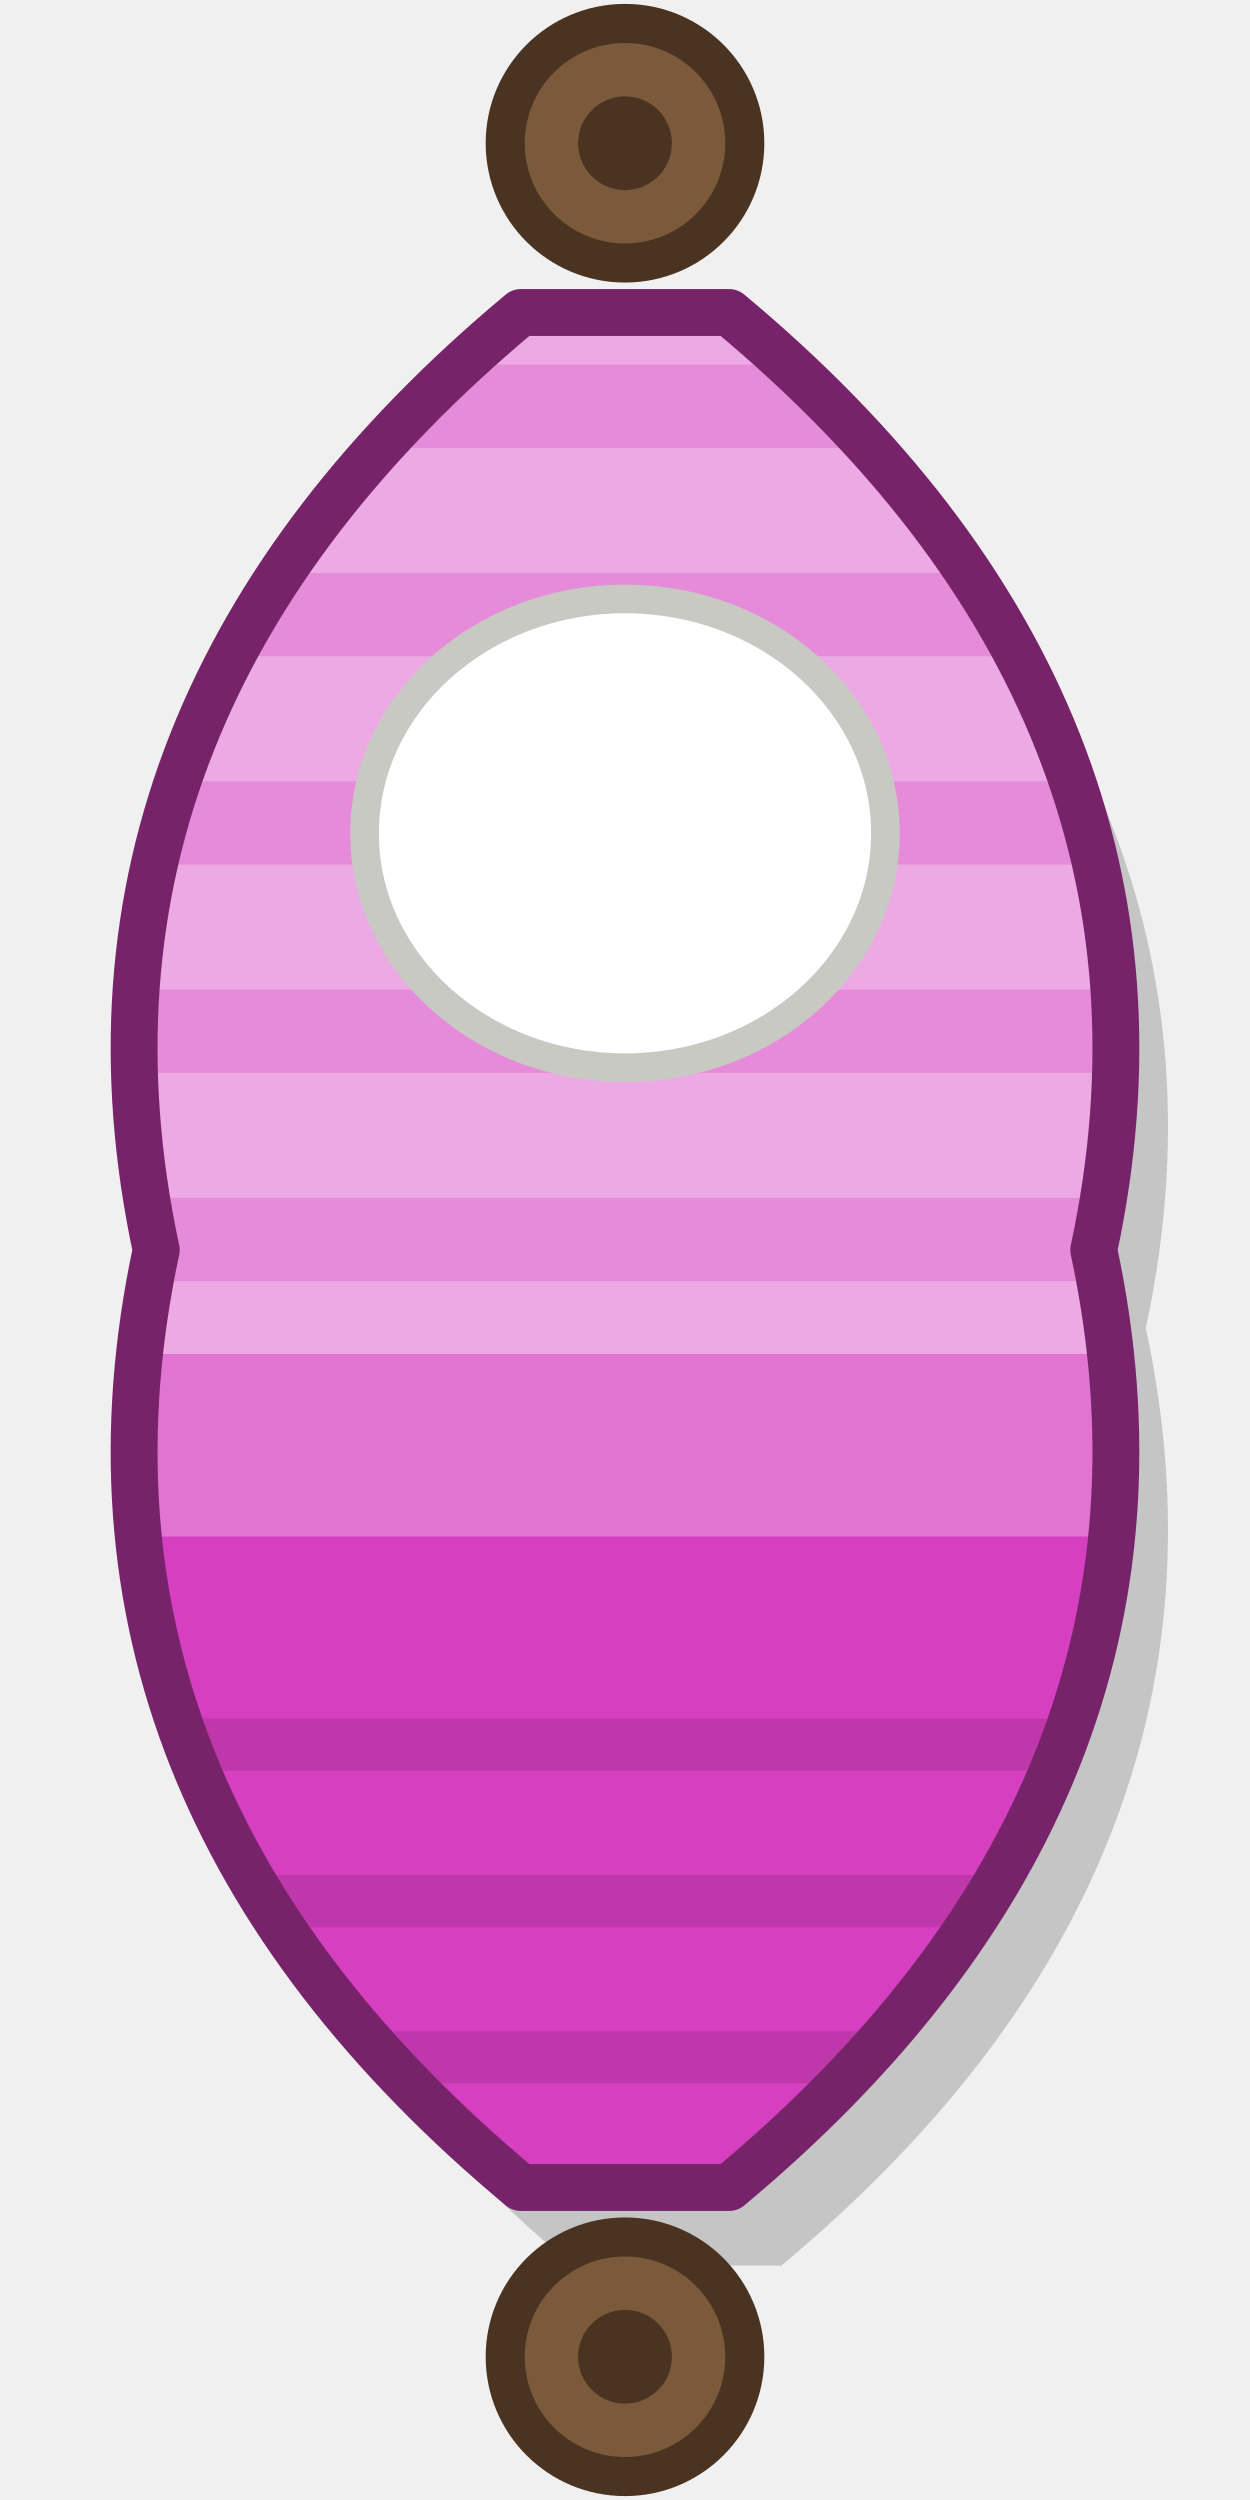
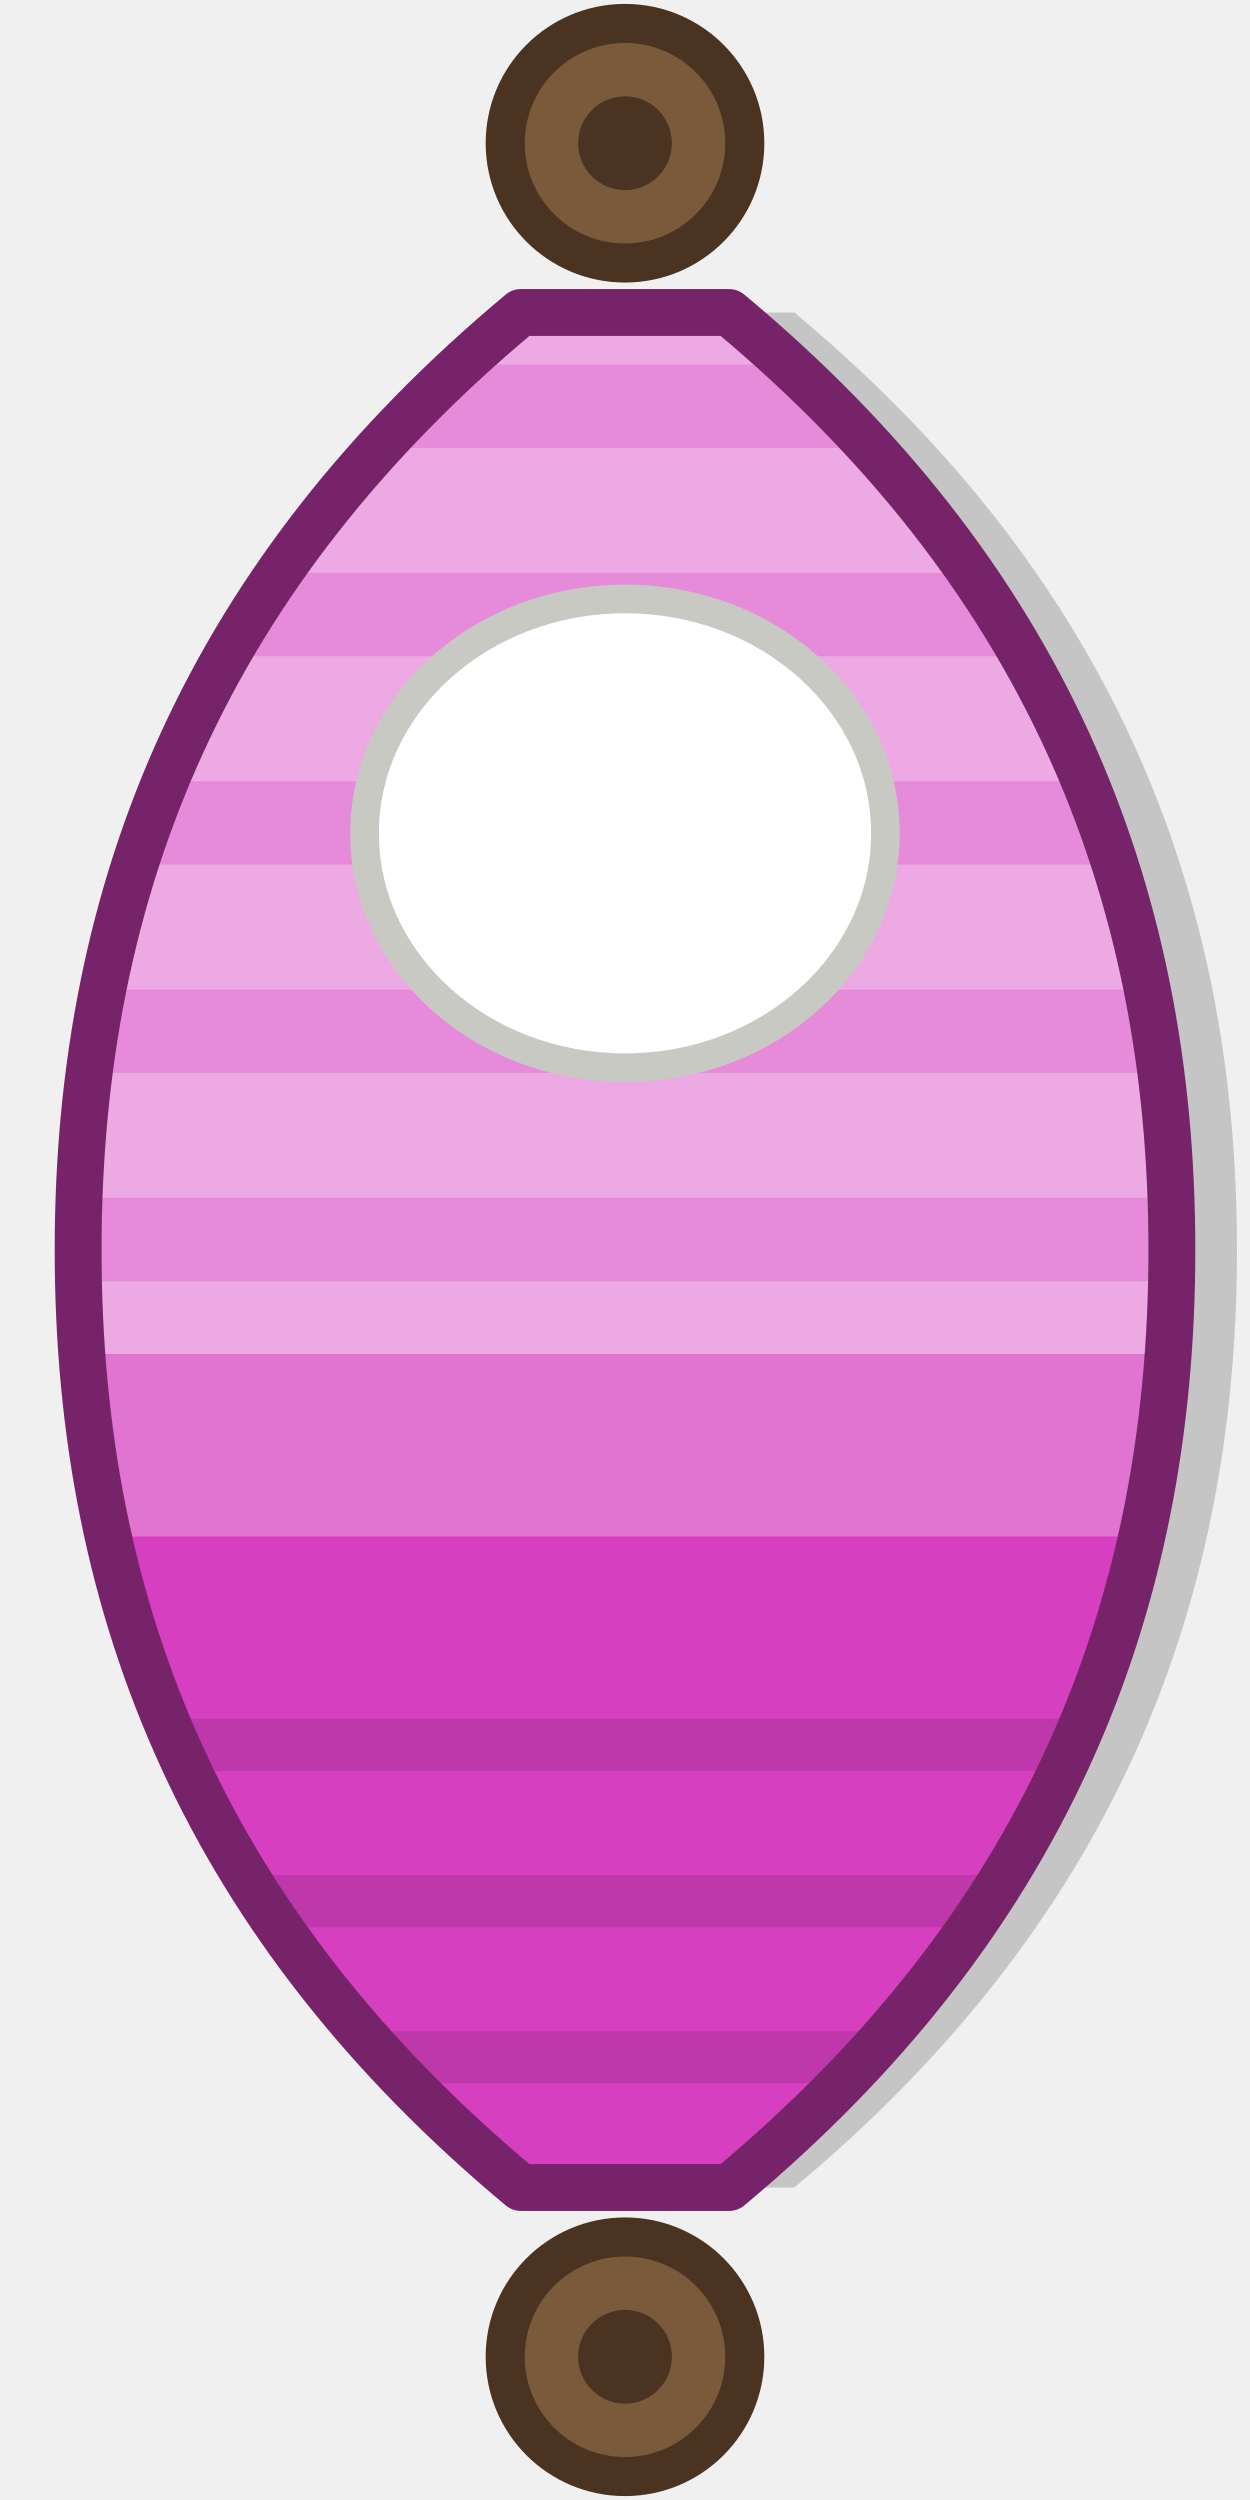
<svg xmlns="http://www.w3.org/2000/svg" width="96" height="192" viewBox="0 0 48 96">
  <defs>
    <clipPath id="h">
-       <path d="M20 12 L28 12 C40 22 45 34 42 48 C45 62 40 74 28 84 L20 84 C8 74 3 62 6 48 C3 34 8 22 20 12Z" />
+       <path d="M20 12 L28 12 C40 22 45 34 45 48 C45 62 40 74 28 84 L20 84 C8 74 3 62 3 48 C3 34 8 22 20 12Z" />
    </clipPath>
  </defs>
-   <path d="M20 12 L28 12 C40 22 45 34 42 48 C45 62 40 74 28 84 L20 84 C8 74 3 62 6 48 C3 34 8 22 20 12Z" fill="#000" opacity=".18" transform="translate(2 3)" />
-   <path d="M20 12 L28 12 C40 22 45 34 42 48 C45 62 40 74 28 84 L20 84 C8 74 3 62 6 48 C3 34 8 22 20 12Z" fill="#eda9e3" />
+   <path d="M20 12 L28 12 C40 22 45 34 45 48 C45 62 40 74 28 84 L20 84 C8 74 3 62 3 48 C3 34 8 22 20 12Z" fill="#000" opacity=".18" transform="translate(2.5 0)" />
+   <path d="M20 12 L28 12 C40 22 45 34 45 48 C45 62 40 74 28 84 L20 84 C8 74 3 62 3 48 C3 34 8 22 20 12Z" fill="#eda9e3" />
  <g clip-path="url(#h)">
    <rect x="0" y="14" width="48" height="3.2" rx="0" fill="#e482d6" opacity="0.75" />
    <rect x="0" y="22" width="48" height="3.2" rx="0" fill="#e482d6" opacity="0.75" />
    <rect x="0" y="30" width="48" height="3.2" rx="0" fill="#e482d6" opacity="0.75" />
    <rect x="0" y="38" width="48" height="3.2" rx="0" fill="#e482d6" opacity="0.75" />
    <rect x="0" y="46" width="48" height="3.2" rx="0" fill="#e482d6" opacity="0.75" />
    <rect x="0" y="52" width="48" height="40" rx="0" fill="#d63fc0" />
    <rect x="0" y="52" width="48" height="7" rx="0" fill="#e279d3" opacity="0.9" />
    <rect x="0" y="66" width="48" height="2" rx="0" fill="#a73196" opacity="0.5" />
    <rect x="0" y="72" width="48" height="2" rx="0" fill="#a73196" opacity="0.5" />
    <rect x="0" y="78" width="48" height="2" rx="0" fill="#a73196" opacity="0.5" />
  </g>
-   <path d="M20 12 L28 12 C40 22 45 34 42 48 C45 62 40 74 28 84 L20 84 C8 74 3 62 6 48 C3 34 8 22 20 12Z" fill="none" stroke="#76236a" stroke-width="1.8" stroke-linejoin="round" />
+   <path d="M20 12 L28 12 C40 22 45 34 45 48 C45 62 40 74 28 84 L20 84 C8 74 3 62 3 48 C3 34 8 22 20 12Z" fill="none" stroke="#76236a" stroke-width="1.8" stroke-linejoin="round" />
  <ellipse cx="24" cy="32" rx="10" ry="9" fill="#ffffff" stroke="#c9c9c4" stroke-width="1.1" />
  <circle cx="24" cy="5.5" r="4.6" fill="#7a5a3a" stroke="#4a3320" stroke-width="1.5" />
  <circle cx="24" cy="5.5" r="1.8" fill="#4a3320" />
  <circle cx="24" cy="90.5" r="4.6" fill="#7a5a3a" stroke="#4a3320" stroke-width="1.5" />
  <circle cx="24" cy="90.5" r="1.8" fill="#4a3320" />
</svg>
